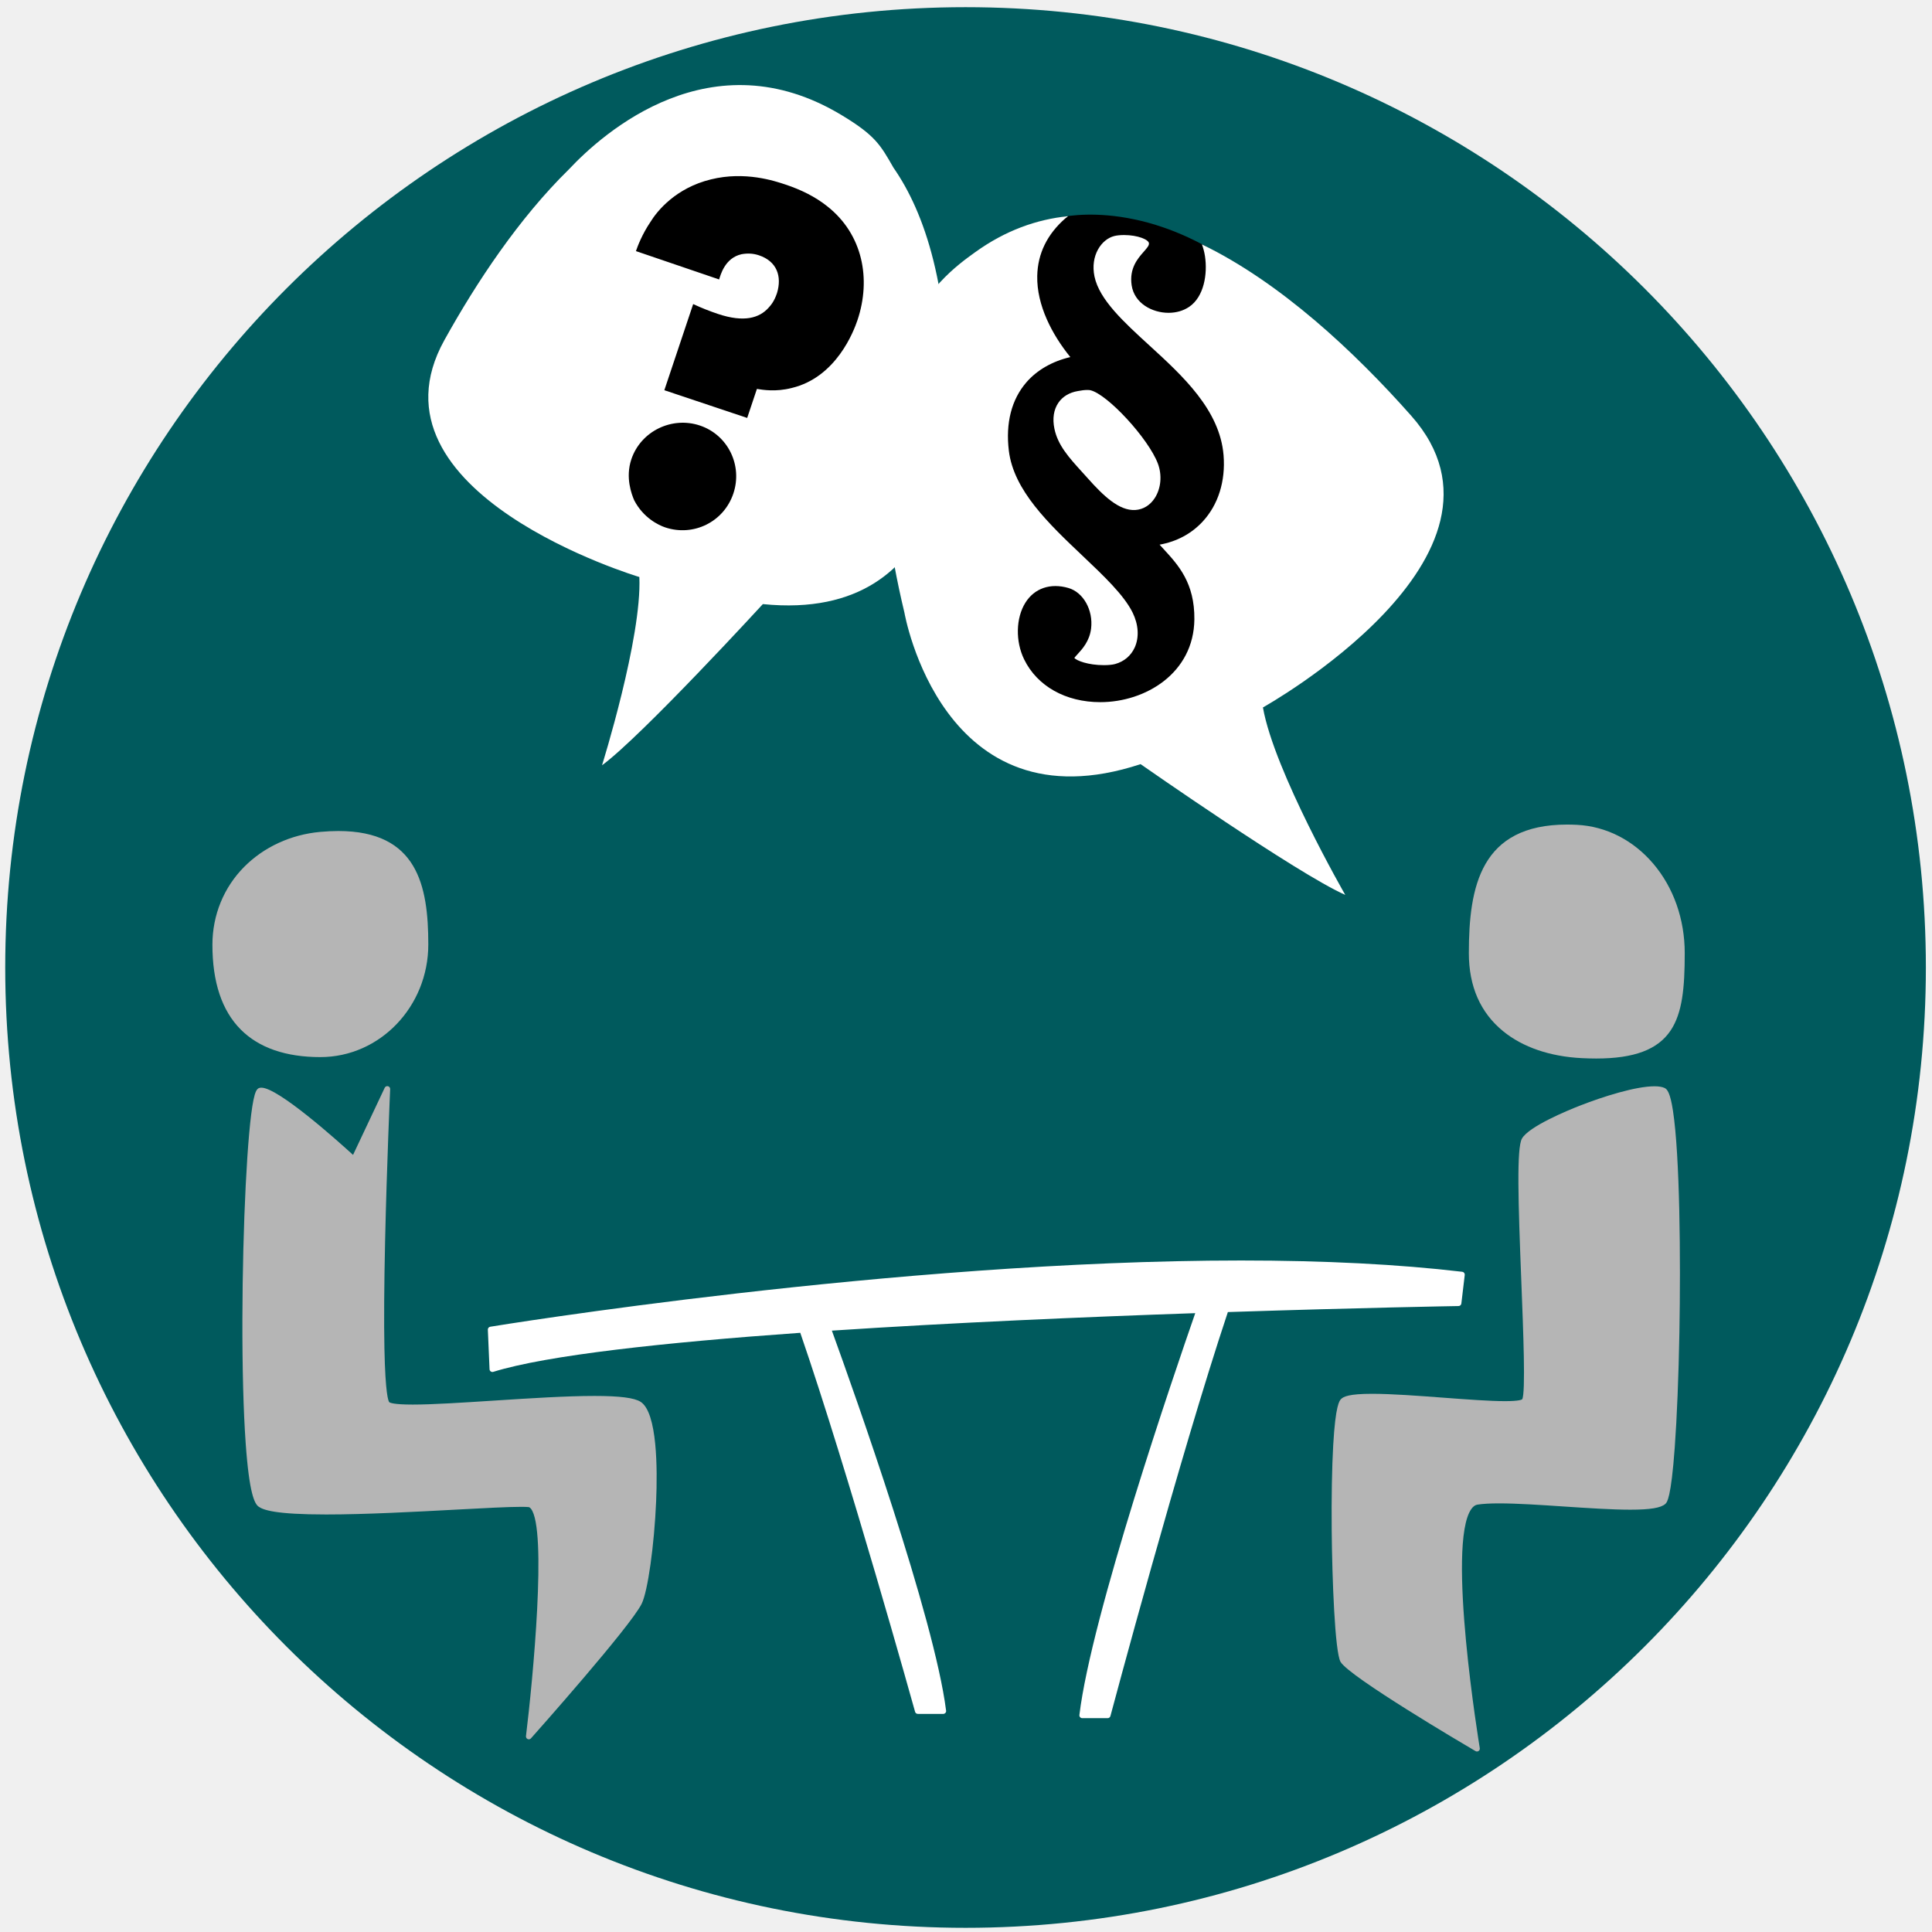
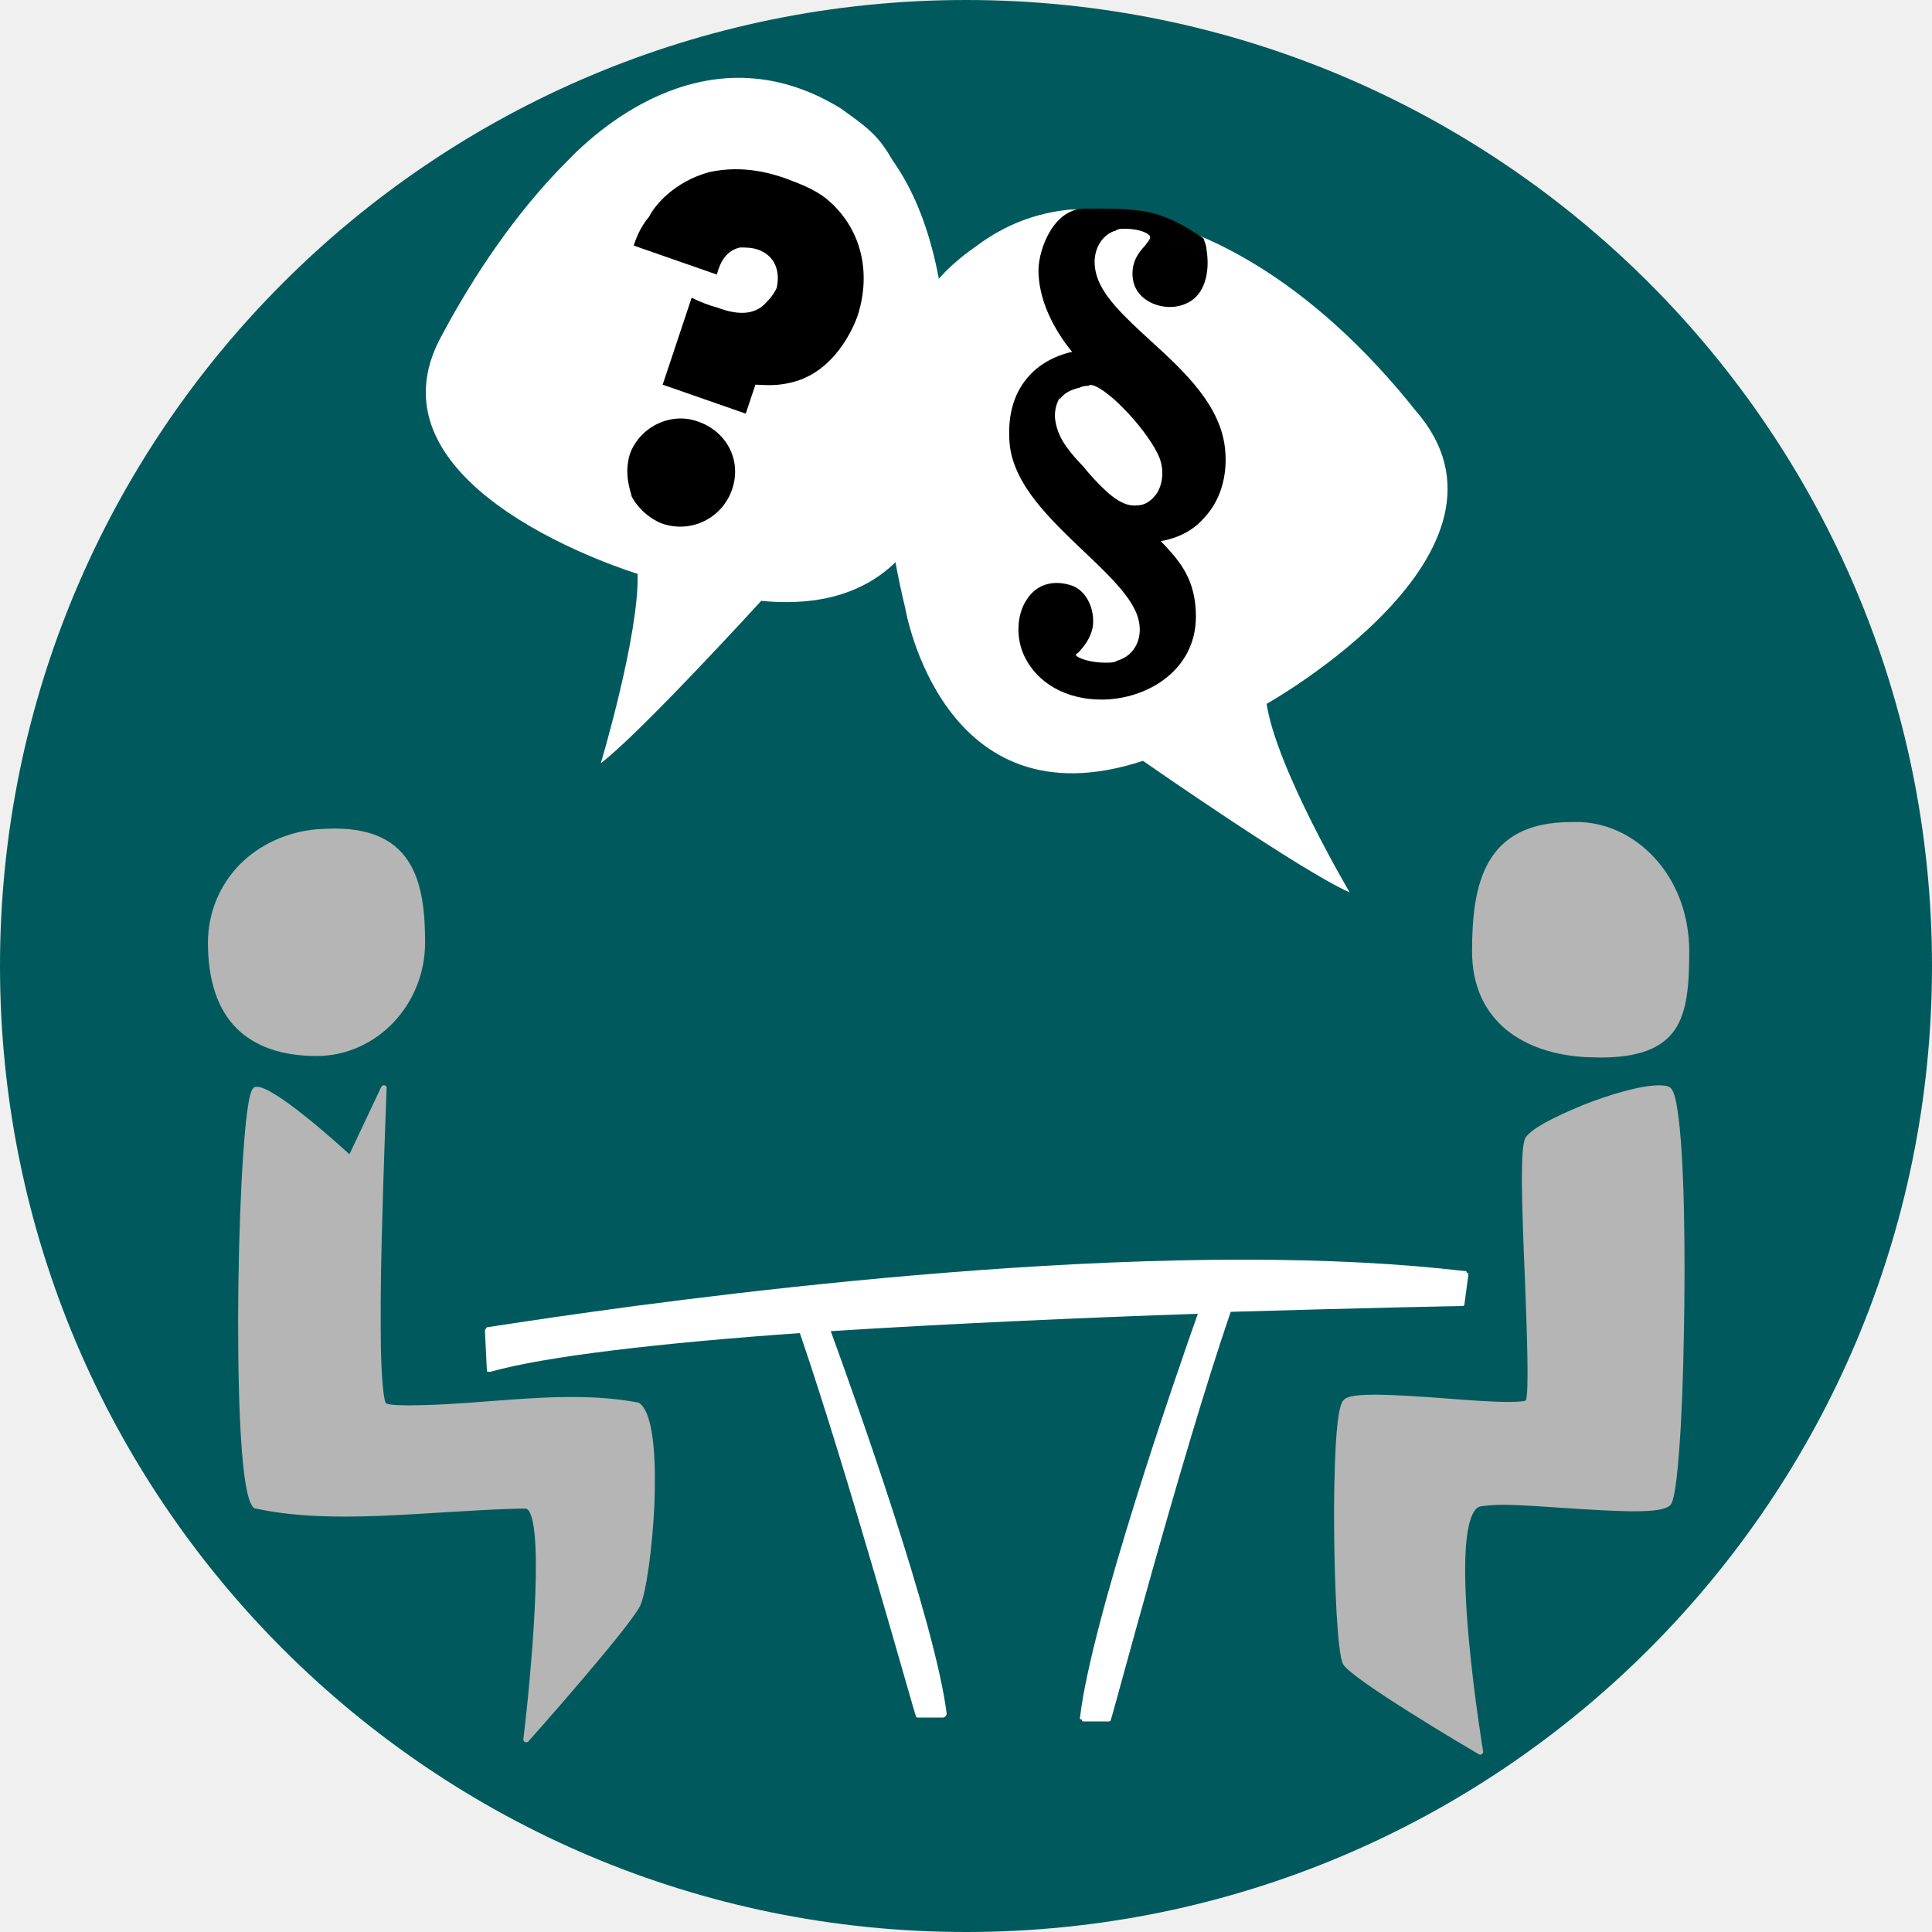
- <svg xmlns="http://www.w3.org/2000/svg" version="1.1" x="0px" y="0px" width="510.24px" height="510.24px" viewBox="0 0 510.24 510.24" enable-background="new 0 0 510.24 510.24" xml:space="preserve">
-   <g id="Ebene_1">
-     <g>
-       <path fill="#005A5D" d="M508.621,255.519c0,140.067-113.55,253.616-253.62,253.616    c-140.069,0-253.62-113.549-253.62-253.616c0-140.074,113.551-253.623,253.62-253.623    C395.071,1.896,508.621,115.445,508.621,255.519z" />
-       <path d="M166.572,49.52l43.64-16.646l25.195,30.594l7.199,31.943l29.693-29.244l6.749-8.547    c0,0,20.695-5.849,46.34,11.697l23.396,58.039l-38.692,63.435h-47.689l-20.695-58.486l-35.092,13.046l-33.293,4.949    l-38.241-30.144l15.296-53.539L166.572,49.52z" />
-       <g>
-         <path fill="#B5B5B5" d="M169.194,370.225c-1.649-1.064-5.521-1.557-12.185-1.557     c-7.51,0-17.238,0.627-26.646,1.236c-8.271,0.533-16.084,1.043-21.378,1.043c-5.095,0-6.023-0.492-6.18-0.637     c-0.238-0.269-1.038-2.086-1.28-14.18c-0.14-7.054-0.08-16.605,0.18-28.385c0.445-20.068,1.328-39.914,1.336-40.113     c0.016-0.359-0.224-0.681-0.572-0.765c-0.35-0.088-0.711,0.084-0.865,0.407l-8.364,17.734     c-4.027-3.676-19.745-17.752-24.202-17.752c-0.176,0-0.345,0.018-0.499,0.058c-0.727,0.171-1.162,1.046-1.605,3.218     c-1.61,7.896-2.863,32.8-2.917,57.93c-0.027,12.961,0.272,24.26,0.866,32.677c0.948,13.456,2.384,15.993,3.381,16.737     c1.215,0.898,4.391,2.098,17.888,2.096c10.434,0,23.675-0.711,34.315-1.281c7.353-0.396,13.701-0.736,17.137-0.736     c0.873,0,1.541,0.02,1.982,0.064c0.078,0.008,0.313,0.031,0.627,0.422c4.314,5.396,0.522,45.186-1.302,60.06     c-0.04,0.327,0.138,0.644,0.438,0.782c0.1,0.044,0.205,0.066,0.311,0.066c0.21,0,0.417-0.087,0.565-0.252     c1.069-1.201,26.222-29.46,29.235-35.531c1.614-3.254,3.329-15.398,3.824-27.068C173.648,387.904,173.6,373.065,169.194,370.225z     " />
-         <path fill="#B5B5B5" d="M113.114,249.438c0-15.565-2.876-29.967-23.753-29.967c-1.521,0-3.143,0.08-4.823,0.234     c-7.732,0.711-14.855,3.989-20.054,9.237c-5.389,5.434-8.368,12.716-8.384,20.497c-0.022,9.91,2.499,17.47,7.49,22.472     c4.812,4.821,11.883,7.268,21.018,7.268C100.327,279.178,113.114,265.836,113.114,249.438z" />
-       </g>
-       <g>
-         <path fill="#B5B5B5" d="M439.621,287.334c-0.657-0.302-1.535-0.447-2.684-0.447     c-4.9,0-13.433,2.658-19.783,5.15c-3.1,1.215-13.359,5.433-15.207,8.652c-1.438,2.506-1,16.559-0.167,37.715     c0.52,13.162,1.165,29.527,0.229,31.146c-0.123,0.101-0.844,0.492-4.535,0.492c-4.035,0-9.94-0.443-16.191-0.909     c-6.762-0.51-13.753-1.031-18.936-1.031c-6.066,0-7.563,0.745-8.188,1.4c-0.399,0.413-1.457,1.515-2.061,12.208     c-0.335,5.911-0.475,13.899-0.396,22.507c0.115,12.594,0.837,32.229,2.356,34.713c2.434,3.974,32.235,21.547,35.626,23.537     c0.119,0.07,0.251,0.104,0.383,0.104c0.149,0,0.299-0.045,0.428-0.131c0.24-0.166,0.363-0.457,0.315-0.744     c-0.088-0.541-8.884-53.911-2.208-63.199c0.477-0.662,0.994-1.029,1.582-1.125c1.39-0.219,3.264-0.33,5.734-0.33     c4.785,0,11.1,0.42,17.207,0.83c6.171,0.41,12.55,0.835,17.447,0.835c5.23,0,8.079-0.47,9.239-1.521     c0.448-0.404,1.502-1.359,2.491-14.945c0.578-7.924,1.014-18.684,1.227-30.293c0.357-19.607,0.126-46.722-1.701-58.615     C441.103,288.604,440.307,287.647,439.621,287.334z" />
-         <path fill="#B5B5B5" d="M396.996,272.36c5.174,4.213,12.338,6.665,20.717,7.092     c1.339,0.067,2.633,0.101,3.848,0.101c10.023,0,16.268-2.35,19.645-7.395c3.107-4.643,3.731-11.265,3.731-20.443     c0-8.937-2.952-17.327-8.315-23.622c-5.305-6.229-12.462-9.868-20.153-10.256c-0.884-0.046-1.759-0.068-2.599-0.068     c-22.805,0-25.947,16.315-25.947,33.945C387.922,260.509,390.975,267.456,396.996,272.36z" />
-       </g>
-       <path fill="#FFFFFF" d="M386.68,336.156c-0.124-0.156-0.306-0.258-0.504-0.28    c-16.771-1.978-36.42-2.981-58.402-2.981c-91.406,0-197.245,17.32-198.303,17.497c-0.375,0.063-0.647,0.394-0.63,0.776    l0.448,10.447c0.009,0.235,0.128,0.449,0.32,0.584c0.127,0.092,0.28,0.141,0.434,0.141c0.075,0,0.151-0.012,0.225-0.035    c14.169-4.409,45.29-7.773,81.085-10.312c12.74,37.002,30.138,99.439,30.319,100.092c0.091,0.326,0.388,0.553,0.727,0.553h6.714    c0.002,0,0.005,0,0.005,0c0.418,0,0.755-0.34,0.755-0.757c0-0.063-0.007-0.124-0.023-0.183    c-3.087-24.43-24.07-83.498-30.152-100.279c31.869-2.107,66.589-3.602,95.967-4.615c-5.455,15.672-27.473,80.013-30.595,106.114    c-0.027,0.214,0.04,0.43,0.184,0.589c0.145,0.164,0.35,0.258,0.564,0.258h6.715c0.343,0,0.643-0.231,0.73-0.562    c0.186-0.694,18.221-68.336,31.015-106.688c34.774-1.138,60.2-1.579,60.928-1.59c0.378-0.007,0.692-0.291,0.736-0.666l0.896-7.543    C386.859,336.516,386.804,336.312,386.68,336.156z" />
-       <g>
-         <path fill="#FFFFFF" d="M279.528,106.352c-1.246,1.816-1.614,4.191-1.058,6.872     c0.893,4.362,3.857,7.629,7.289,11.41l1.553,1.719c3.988,4.475,8.219,8.607,12.528,8.338c2.082-0.135,3.907-1.256,5.138-3.158     c1.652-2.561,1.964-6.054,0.812-9.113c-2.482-6.582-13.32-18.347-17.84-19.364c-0.094-0.022-0.328-0.064-0.773-0.064     c-0.697,0-1.588,0.101-2.51,0.285C282.405,103.655,280.636,104.737,279.528,106.352z" />
-         <path fill="#FFFFFF" d="M372.715,109.813c-15.041-16.987-34.568-35.227-55.283-45.271     c0.35,0.974,0.631,1.994,0.8,3.095c0.726,4.775-0.282,10.77-4.173,13.399c-1.525,1.034-3.41,1.579-5.451,1.579     c-4.299,0-9.024-2.496-9.739-7.261c-0.676-4.491,1.645-7.124,3.182-8.864c0.991-1.123,1.396-1.636,1.392-2.19     c-0.007-1.006-2.948-2.227-6.593-2.227c-0.974,0-1.881,0.092-2.553,0.258c-3.424,0.848-6.401,5.181-5.241,10.705     c1.293,6.126,7.729,12.009,14.54,18.236c8.708,7.963,18.577,16.983,19.545,28.96c0.55,6.843-1.4,13.053-5.493,17.487     c-2.982,3.234-6.869,5.309-11.4,6.127c0.359,0.4,0.727,0.8,1.098,1.203c3.838,4.179,8.188,8.914,8.086,18.536     c-0.156,14.193-12.916,21.854-24.84,21.854c-9.128,0-16.645-4.212-20.104-11.27c-2.341-4.779-2.214-10.942,0.308-14.984     c2.371-3.803,6.593-5.292,11.38-3.895c3.938,1.142,6.567,5.842,5.982,10.693c-0.401,3.334-2.324,5.43-3.598,6.818     c-0.277,0.304-0.632,0.688-0.834,0.958c0.59,0.693,3.569,1.907,7.822,1.907c1.193,0,2.273-0.108,2.965-0.301     c2.356-0.645,4.193-2.201,5.172-4.381c1.205-2.679,1-6.03-0.561-9.199c-2.285-4.633-7.603-9.677-13.233-15.012     c-8.941-8.476-18.187-17.241-19.458-27.757c-0.883-7.291,0.72-13.53,4.633-18.041c2.834-3.267,6.838-5.547,11.605-6.672     c-4.836-5.947-8.894-13.716-8.737-21.421c0.12-5.913,2.634-11.044,7.47-15.254c0.219-0.19,0.467-0.359,0.697-0.538     c-8.352,0.847-16.603,3.792-24.545,9.508c-9.527,6.853-35.433,25.479-18.701,95.189c0,0,9.91,57.322,62.375,40.021     c0,0,41.422,28.963,54.051,34.531c0,0-18.783-32.661-21.741-49.505C333.538,186.835,405.449,146.774,372.715,109.813z" />
-       </g>
-       <path fill="#FFFFFF" d="M235.955,44.269c-3.452-6.043-4.833-8.523-13.687-13.866    c-34.326-20.708-62.844,4.521-72.06,14.359c-13.165,12.92-24.316,29.697-32.846,45.063c-22.468,40.478,51.49,62.564,51.49,62.564    c0.709,16.019-9.86,49.725-9.86,49.725c10.433-7.658,42.479-42.573,42.479-42.573c51.54,5.198,48.979-49.298,48.979-49.298    C251.053,75.929,244.173,56.079,235.955,44.269z M193.684,130.325c-2.523,7.542-10.567,11.448-17.986,8.966    c-1.73-0.579-5.767-2.482-8.195-7.141c-0.697-1.607-2.382-6.022-0.768-10.842c2.482-7.418,10.689-11.41,18.107-8.927    C192.258,114.863,196.167,122.907,193.684,130.325z M226.468,84.523c-0.993,2.965-5.623,15.163-17.417,17.952    c-4.208,1.069-7.585,0.486-9.152,0.239l-2.566,7.664l-21.881-7.323l7.613-22.747c2.142,0.992,4.326,1.86,6.551,2.604    c6.922,2.317,10.922,1.045,13.318-1.59c0.659-0.742,1.526-1.689,2.271-3.914c1.365-4.493-0.072-8.412-4.771-9.984    c-1.481-0.496-2.967-0.578-4.574-0.291c-4.454,0.983-5.572,5.558-5.943,6.669l-21.964-7.484c0.414-1.237,1.613-4.409,3.802-7.665    c1.817-2.967,6.73-9.021,16.007-11.278c8.989-2.215,16.778,0.392,19.745,1.384c3.956,1.324,7.746,3.142,11,5.743    C227.855,61.894,230.107,73.643,226.468,84.523z" />
-     </g>
+ <svg xmlns="http://www.w3.org/2000/svg" version="1.1" width="100" height="100" viewBox="0 0 100 100">
+   <circle fill="#005a5d" cx="50" cy="50" r="50" />
+   <g transform="matrix(0.1972,0,0,0.1972,-0.3,-0.4)">
+     <path fill="#b5b5b5" d="m 169.2,370.2 c -19.4,-3.7 -39.5,0.6 -60.2,0.7 -5.1,0 -6,-0.4 -6.2,-0.6 -0.2,-0.3 -1,-2.1 -1.3,-14.2 -0.1,-7 -0.1,-16.6 0.2,-28.4 0.5,-20 1.3,-39.9 1.3,-40.1 0.1,-0.3 -0.2,-0.6 -0.5,-0.7 -0.4,-0.1 -0.7,0.1 -0.9,0.4 L 93.24,305 C 89.21,301.3 73.5,287.3 69.04,287.3 h -0.5 c -0.73,0.2 -1.16,1.1 -1.61,3.2 -1.61,7.9 -2.86,32.8 -2.91,58 0,12.9 0.27,24.2 0.86,32.6 0.95,13.5 2.39,16 3.38,16.8 20.32,4.5 44.44,0.8 69.34,0.1 h 2 c 0.1,0 0.3,0.1 0.6,0.4 4.3,5.4 0.5,45.2 -1.3,60.1 0,0.3 0.1,0.6 0.4,0.8 h 0.4 c 0.2,0 0.4,0 0.5,-0.2 1.1,-1.2 26.2,-29.5 29.3,-35.5 1.6,-3.3 3.3,-15.4 3.8,-27.1 0.3,-8.6 0.3,-23.4 -4.1,-26.3 z" />
+     <path fill="#b5b5b5" d="m 113.1,249.4 c 0,-15.5 -2.9,-29.9 -23.74,-29.9 -1.52,0 -3.14,0.1 -4.82,0.2 -7.73,0.7 -14.86,4 -20.06,9.2 -5.38,5.5 -8.36,12.8 -8.38,20.5 0,9.9 2.5,17.5 7.49,22.5 4.81,4.8 11.88,7.3 21.02,7.3 15.69,0 28.49,-13.4 28.49,-29.8 z" />
+   </g>
+   <g transform="matrix(0.1972,0,0,0.1972,-0.3,-0.4)">
+     <path fill="#b5b5b5" d="m 439.6,287.3 c -0.6,-0.3 -1.5,-0.4 -2.7,-0.4 -4.9,0 -13.4,2.6 -19.7,5.1 -3.1,1.3 -13.4,5.5 -15.3,8.7 -1.4,2.5 -1,16.5 -0.1,37.7 0.5,13.2 1.1,29.5 0.2,31.2 -0.1,0.1 -0.8,0.4 -4.5,0.4 -4.1,0 -10,-0.4 -16.2,-0.9 -6.8,-0.5 -13.8,-1 -19,-1 -6,0 -7.5,0.7 -8.1,1.4 -0.4,0.4 -1.5,1.5 -2.1,12.2 -0.3,5.9 -0.5,13.9 -0.4,22.5 0.1,12.6 0.8,32.2 2.4,34.7 2.4,4 32.2,21.6 35.6,23.6 0.1,0 0.2,0.1 0.4,0.1 0.1,0 0.3,-0.1 0.4,-0.2 0.2,-0.1 0.4,-0.4 0.3,-0.7 -0.1,-0.5 -8.9,-53.9 -2.2,-63.2 0.5,-0.7 1,-1 1.6,-1.1 1.4,-0.2 3.2,-0.4 5.7,-0.4 4.8,0 11.1,0.5 17.2,0.9 6.2,0.4 12.6,0.8 17.5,0.8 5.2,0 8.1,-0.5 9.2,-1.5 0.5,-0.4 1.5,-1.4 2.5,-15 0.6,-7.9 1,-18.6 1.2,-30.3 0.4,-19.6 0.2,-46.7 -1.7,-58.6 -0.7,-4.7 -1.5,-5.7 -2.2,-6 z" />
+     <path fill="#b5b5b5" d="m 397,272.4 c 5.2,4.2 12.3,6.6 20.7,7.1 1.4,0 2.6,0.1 3.9,0.1 10,0 16.2,-2.4 19.6,-7.4 3.1,-4.7 3.7,-11.3 3.7,-20.5 0,-8.9 -2.9,-17.3 -8.3,-23.6 -5.3,-6.2 -12.4,-9.9 -20.1,-10.3 -0.9,0 -1.8,0 -2.6,0 -22.8,0 -26,16.3 -26,33.9 0,8.8 3.1,15.8 9.1,20.7 z" />
+   </g>
+   <path fill="#ffffff" d="m 76,65.9 c -0.1,0 -0.1,-0.1 -0.1,-0.1 -3.4,-0.4 -7.2,-0.6 -11.6,-0.6 -18,0 -38.9,3.5 -39.1,3.5 0,0 -0.1,0.1 -0.1,0.2 l 0.1,2 c 0,0.1 0,0.1 0.1,0.1 0,0 0,0 0,0 0.1,0 0.1,0 0.1,0 2.8,-0.8 8.9,-1.5 16,-2 2.5,7.3 5.9,19.6 6,19.8 0,0 0,0.1 0.1,0.1 h 1.3 c 0,0 0,0 0,0 0.1,0 0.2,-0.1 0.2,-0.2 0,0 0,0 0,0 -0.6,-4.8 -4.8,-16.5 -6,-19.8 6.3,-0.4 13.2,-0.7 19,-0.9 -1.1,3.1 -5.5,15.8 -6.1,20.9 0,0.1 0,0.1 0.1,0.1 0,0.1 0,0.1 0.1,0.1 h 1.3 c 0.1,0 0.1,-0.1 0.1,-0.1 0.1,-0.2 3.6,-13.5 6.2,-21.1 6.8,-0.2 11.8,-0.3 12,-0.3 0,0 0.1,0 0.1,-0.1 L 76,66 c 0,0 0,-0.1 0,-0.1 z" style="stroke-width:0.197" />
+   <g>
+     <path fill="#ffffff" d="M 46.2,8.3 C 45.5,7.1 45.1,6.732 43.5,5.6 36.8,1.5 31.1,6.5 29.3,8.4 c -2.6,2.6 -4.8,5.9 -6.4,8.9 -4.5,8 10.1,12.4 10.1,12.4 0.1,3.1 -1.9,9.8 -1.9,9.8 2,-1.5 8.3,-8.4 8.3,-8.4 10.2,1 9.7,-9.8 9.7,-9.8 0.1,-6.7 -1.2,-10.6 -2.9,-13 z" style="stroke-width:0.197" />
+     <path fill="#000000" d="m 37.9,25.31 c -0.5,1.5 -2.1,2.3 -3.6,1.8 -0.3,-0.1 -1.1,-0.5 -1.6,-1.4 -0.1,-0.4 -0.4,-1.2 -0.1,-2.2 0.5,-1.4 2.1,-2.2 3.5,-1.7 1.5,0.5 2.3,2 1.8,3.5 z m 6.5,-9 c -0.2,0.6 -1.2,3 -3.5,3.5 -0.8,0.2 -1.5,0.1 -1.8,0.1 l -0.5,1.5 -4.3,-1.5 1.5,-4.5 c 0.4,0.2 0.9,0.4 1.3,0.5 1.3,0.5 2.1,0.3 2.6,-0.3 0.1,-0.1 0.3,-0.3 0.5,-0.7 0.2,-0.9 -0.1,-1.7 -1,-2 -0.3,-0.1 -0.6,-0.1 -0.9,-0.1 -0.9,0.2 -1.1,1.1 -1.2,1.4 l -4.3,-1.5 c 0.1,-0.3 0.3,-0.9 0.8,-1.5 0.3,-0.6 1.3,-1.799 3.1,-2.299 1.8,-0.4 3.3,0.1 3.9,0.3 0.8,0.3 1.6,0.6 2.2,1.099 1.8,1.5 2.3,3.8 1.6,6 z" style="stroke-width:0.197" />
+   </g>
+   <g>
+     <path fill="#ffffff" d="m 55.36,10.85 c -1.7,0.17 -3.3,0.75 -4.8,1.87 -1.9,1.35 -7,5.03 -3.7,18.78 0,0 1.9,11.3 12.3,7.88 0,0 8.2,5.72 10.7,6.81 0,0 -3.8,-6.43 -4.3,-9.76 0,0 14.1,-7.89 7.7,-15.19 -5.07,-6.38 -11.5,-10.56 -17.9,-10.39 z" style="stroke-width:0.197" />
+     <path fill="#000000" d="m 56.27,10.8 c -1.67,-0.11 -2.5,2 -2.52,3.18 -0,1.52 0.77,3.05 1.74,4.23 -0.95,0.22 -1.74,0.67 -2.29,1.32 -0.77,0.88 -1.08,2.11 -0.93,3.55 0.26,2.07 2.09,3.8 3.85,5.48 1.1,1.04 2.15,2.05 2.6,2.96 0.32,0.63 0.36,1.28 0.12,1.81 -0.2,0.44 -0.55,0.73 -1.02,0.87 -0.14,0.1 -0.36,0.1 -0.6,0.1 -0.82,0 -1.42,-0.24 -1.53,-0.38 0,-0.1 0.1,-0.1 0.17,-0.19 0.24,-0.28 0.61,-0.69 0.71,-1.34 0.1,-0.97 -0.41,-1.9 -1.18,-2.11 -0.95,-0.28 -1.77,0 -2.25,0.76 -0.53,0.79 -0.57,2.02 -0.1,2.96 0.67,1.38 2.17,2.21 3.97,2.21 2.34,0 4.89,-1.5 4.89,-4.3 0,-1.89 -0.83,-2.84 -1.6,-3.67 -0.1,-0.1 -0.12,-0.13 -0.22,-0.23 0.91,-0.16 1.68,-0.55 2.25,-1.21 0.81,-0.86 1.2,-2.09 1.09,-3.45 -0.18,-2.34 -2.13,-4.13 -3.85,-5.7 -1.34,-1.23 -2.62,-2.39 -2.86,-3.6 -0.24,-1.09 0.36,-1.94 1.03,-2.11 0.13,-0.1 0.31,-0.1 0.49,-0.1 0.73,0 1.3,0.24 1.3,0.44 0,0.11 -0.1,0.21 -0.26,0.43 -0.31,0.34 -0.76,0.86 -0.63,1.75 0.14,0.94 1.07,1.43 1.92,1.43 0.39,0 0.76,-0.11 1.08,-0.31 0.81,-0.52 0.97,-1.7 0.81,-2.64 -0,-0.22 -0.1,-0.42 -0.16,-0.61 -2.07,-1.36 -2.84,-1.57 -6.02,-1.53 z m 0.1,9.13 h 0.15 c 0.89,0.2 3.02,2.51 3.51,3.81 0.22,0.61 0.16,1.3 -0.15,1.79 -0.26,0.38 -0.62,0.63 -1.03,0.63 -0.85,0.1 -1.68,-0.77 -2.46,-1.63 l -0.3,-0.36 c -0.69,-0.73 -1.26,-1.38 -1.44,-2.25 -0.12,-0.53 -0,-0.98 0.2,-1.34 v 0.1 c 0.21,-0.33 0.57,-0.51 1.02,-0.61 0.18,-0.1 0.36,-0.1 0.5,-0.1 z" style="stroke-width:0.197" />
  </g>
</svg>
